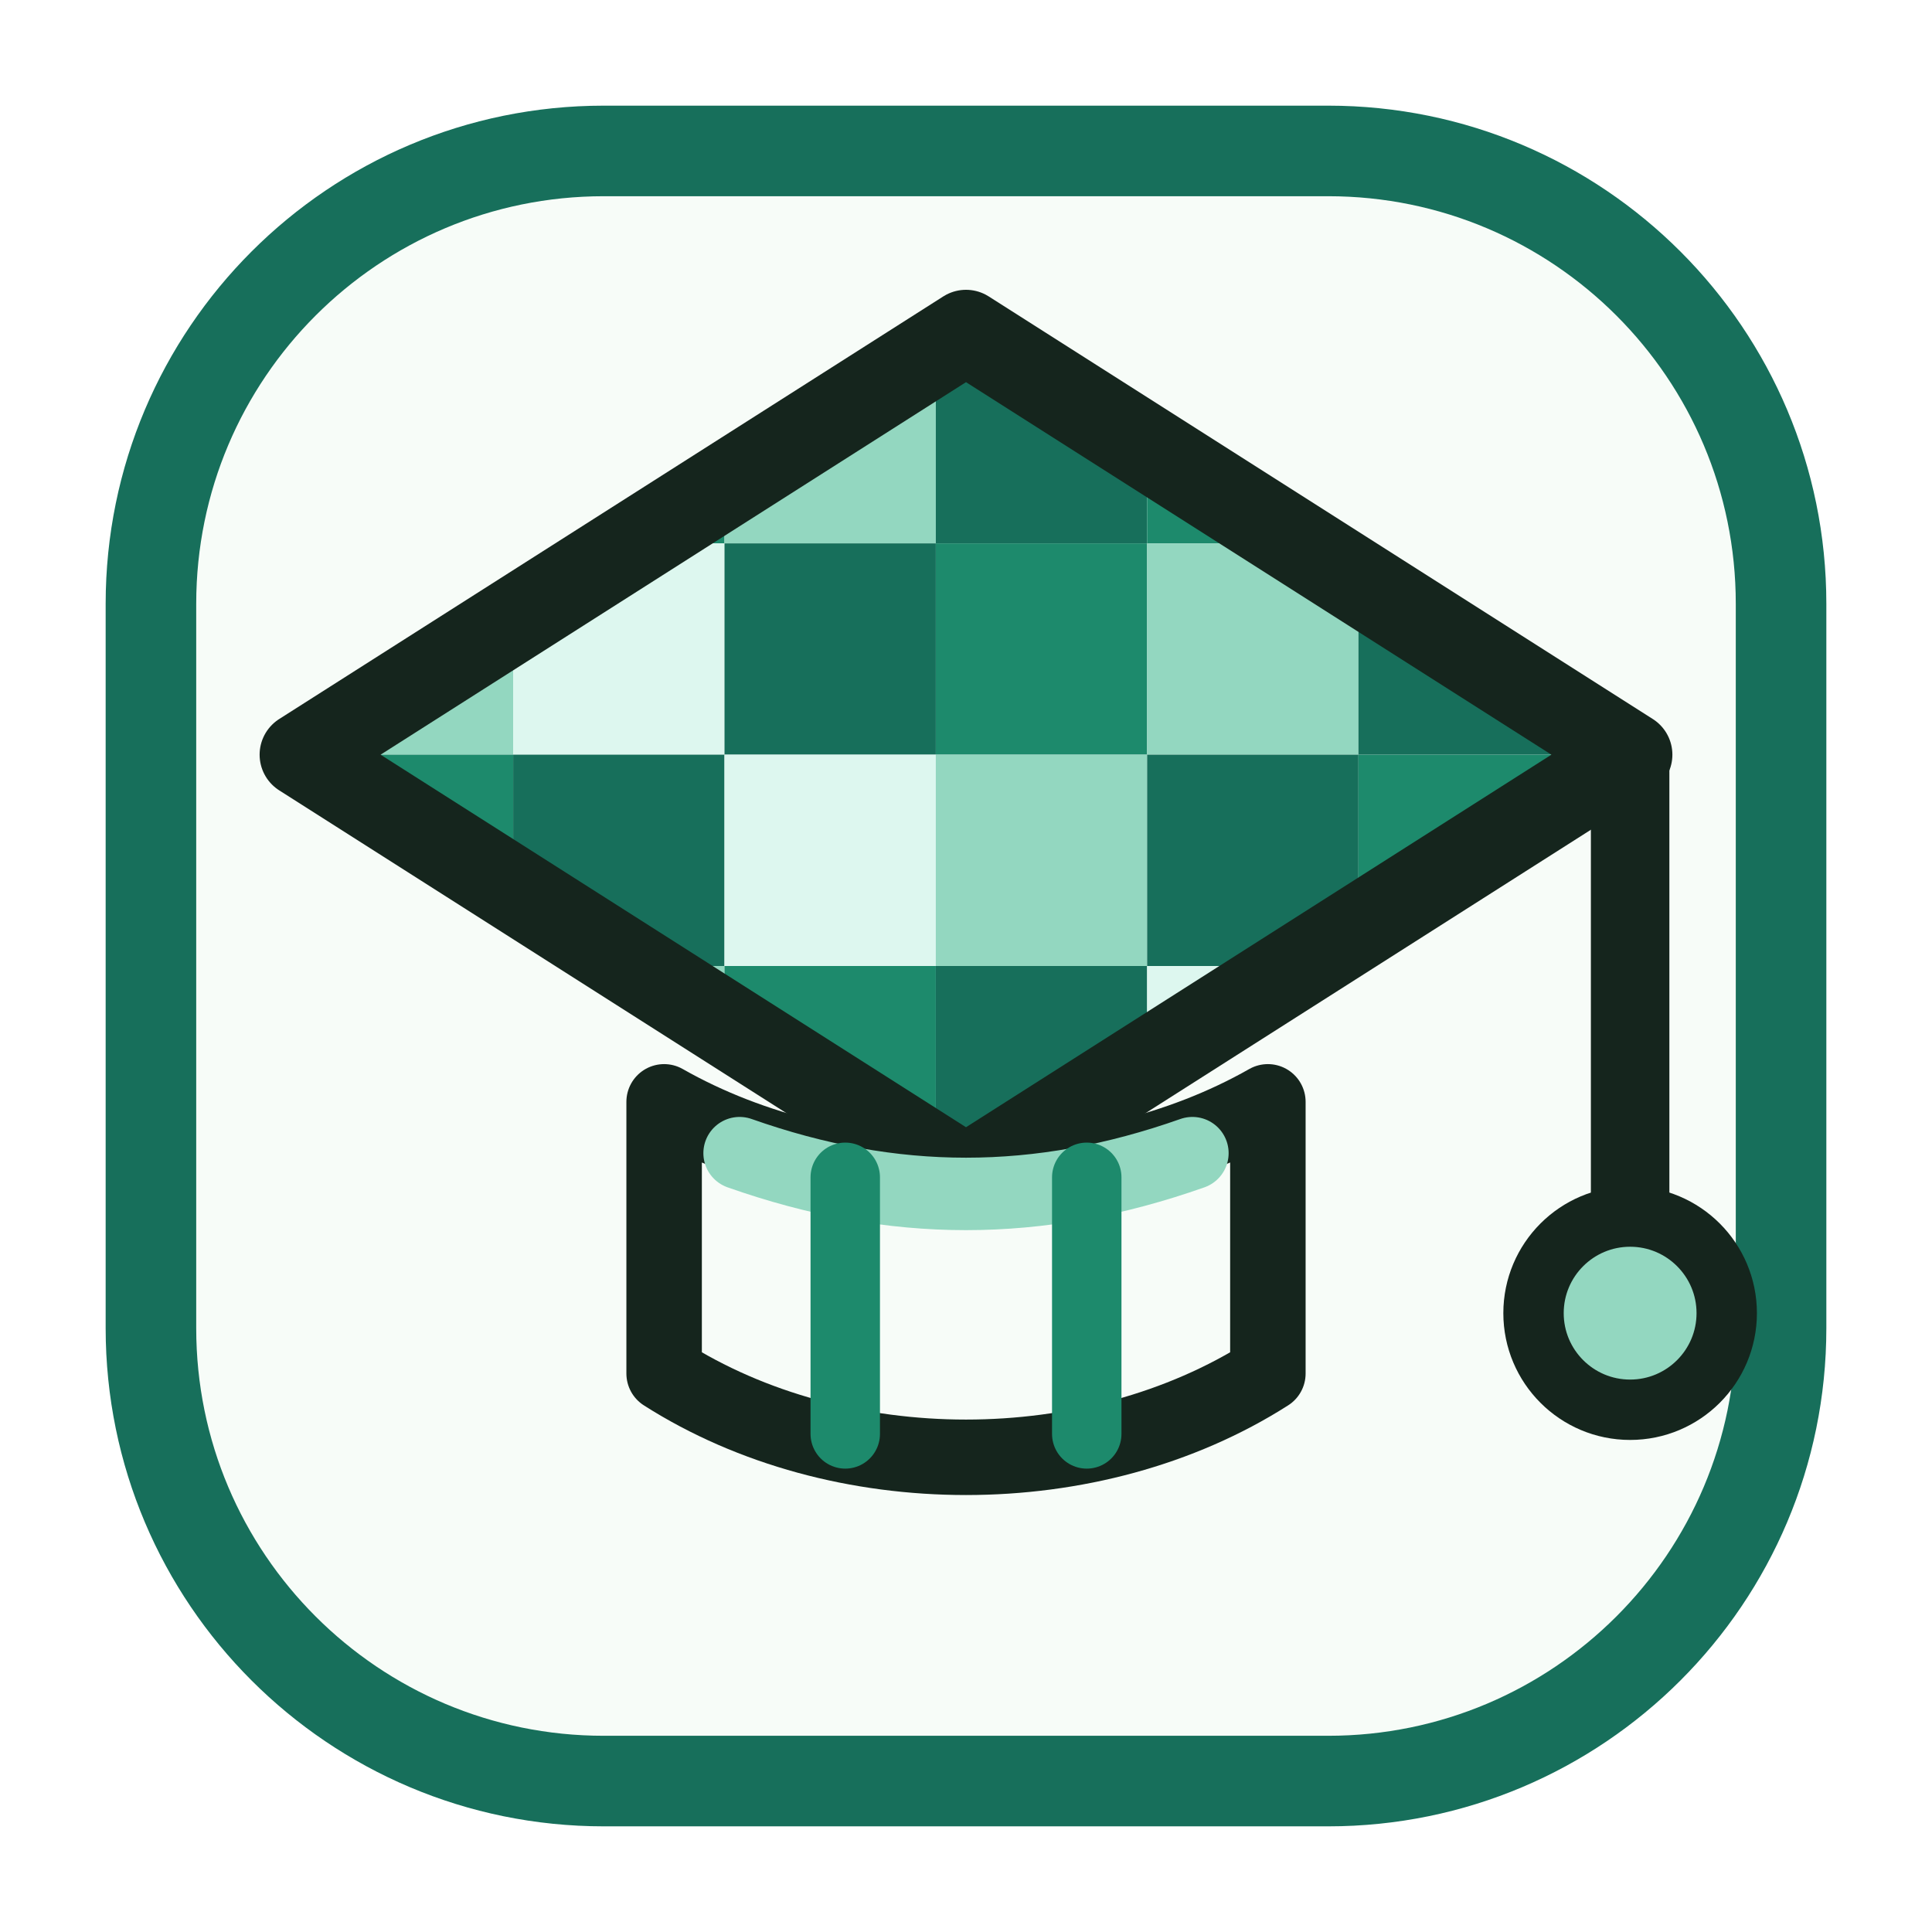
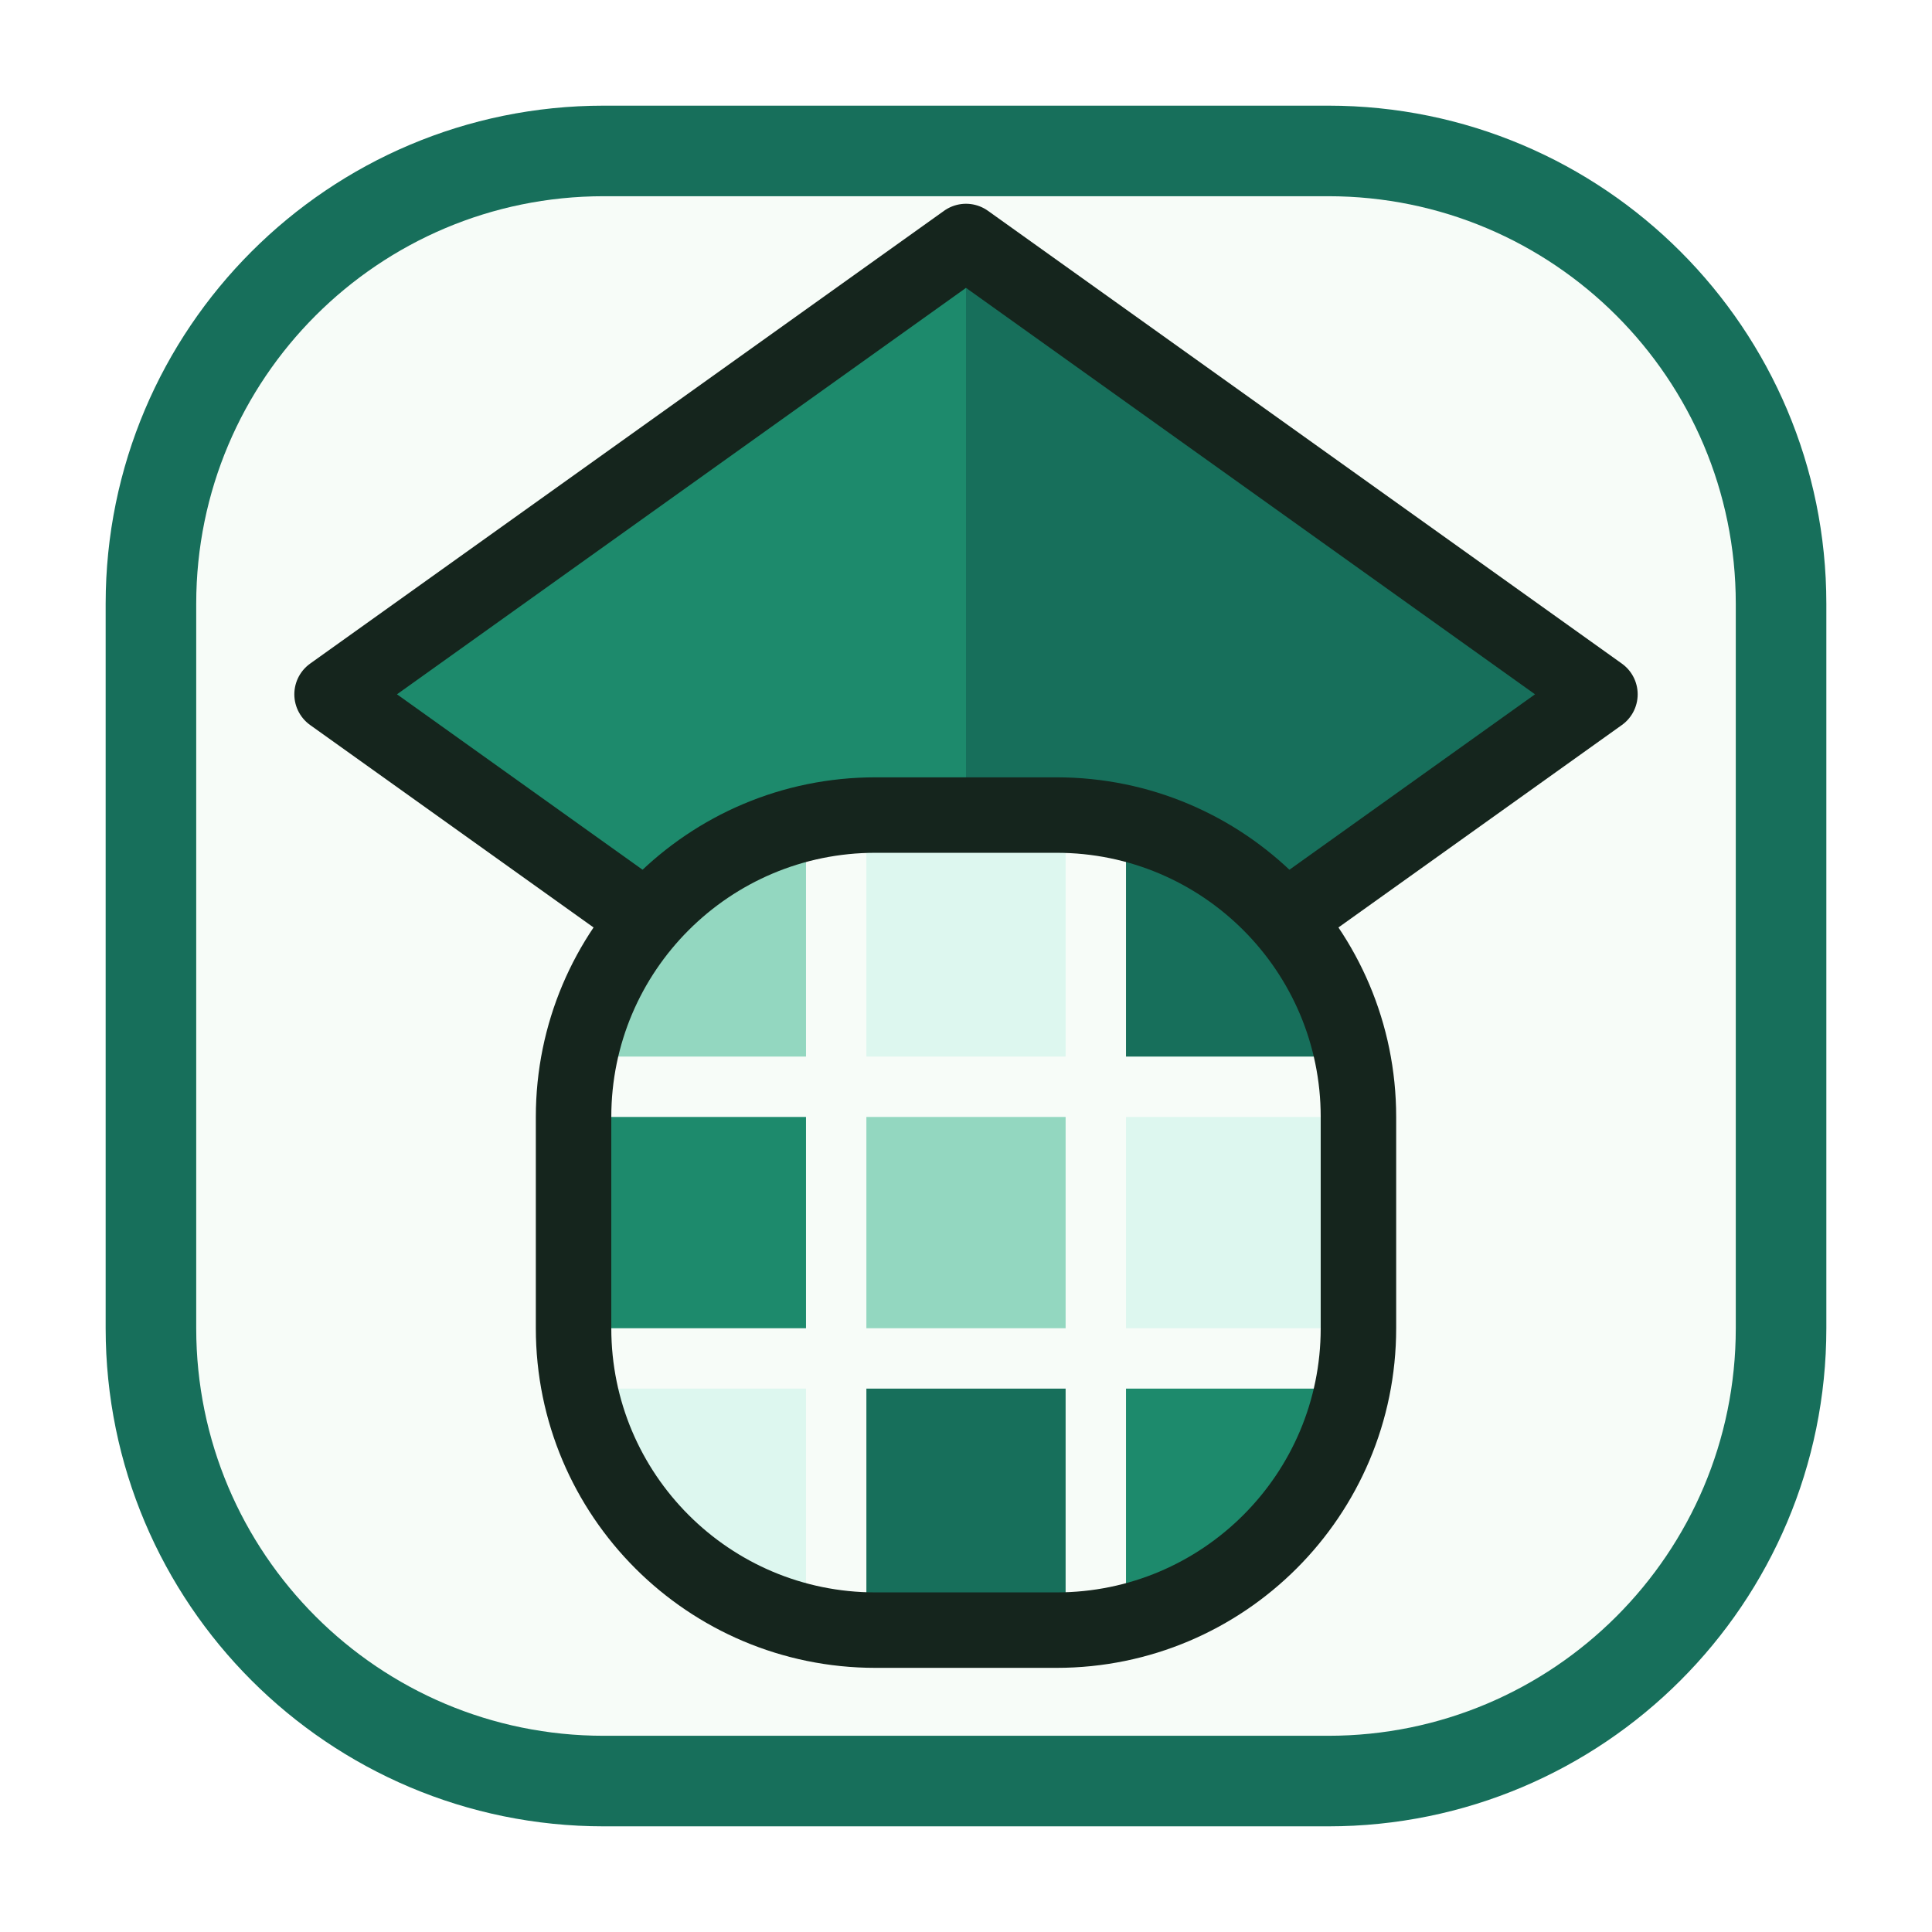
<svg xmlns="http://www.w3.org/2000/svg" width="64" height="64" viewBox="0 0 64 64" fill="none">
  <defs>
-     <clipPath id="cap-clip">
-       <path d="M10 25L32 11L54 25L32 39L10 25Z" />
+     <clipPath id="rounded-tensor">
+       <rect x="19" y="27" width="26" height="27" rx="10" />
    </clipPath>
  </defs>
  <rect x="5" y="5" width="54" height="54" rx="15" fill="#F7FCF8" />
  <rect x="5" y="5" width="54" height="54" rx="15" stroke="#176F5B" stroke-width="3" />
-   <g clip-path="url(#cap-clip)">
-     <rect x="10" y="11" width="44" height="28" fill="#DDF7EF" />
-     <path d="M10 18H54M10 25H54M10 32H54M17 11V39M24 11V39M31 11V39M38 11V39M45 11V39M52 11V39" stroke="#F7FCF8" stroke-width="2.2" />
-     <rect x="10" y="11" width="7" height="7" fill="#176F5B" />
-     <rect x="17" y="11" width="7" height="7" fill="#1D8A6C" />
-     <rect x="24" y="11" width="7" height="7" fill="#93D7C0" />
-     <rect x="31" y="11" width="7" height="7" fill="#176F5B" />
-     <rect x="38" y="11" width="7" height="7" fill="#1D8A6C" />
-     <rect x="45" y="11" width="9" height="7" fill="#93D7C0" />
-     <rect x="10" y="18" width="7" height="7" fill="#93D7C0" />
-     <rect x="17" y="18" width="7" height="7" fill="#DDF7EF" />
-     <rect x="24" y="18" width="7" height="7" fill="#176F5B" />
-     <rect x="31" y="18" width="7" height="7" fill="#1D8A6C" />
-     <rect x="38" y="18" width="7" height="7" fill="#93D7C0" />
-     <rect x="45" y="18" width="9" height="7" fill="#176F5B" />
-     <rect x="10" y="25" width="7" height="7" fill="#1D8A6C" />
-     <rect x="17" y="25" width="7" height="7" fill="#176F5B" />
-     <rect x="24" y="25" width="7" height="7" fill="#DDF7EF" />
-     <rect x="31" y="25" width="7" height="7" fill="#93D7C0" />
-     <rect x="38" y="25" width="7" height="7" fill="#176F5B" />
-     <rect x="45" y="25" width="9" height="7" fill="#1D8A6C" />
-     <rect x="10" y="32" width="7" height="7" fill="#DDF7EF" />
-     <rect x="17" y="32" width="7" height="7" fill="#93D7C0" />
-     <rect x="24" y="32" width="7" height="7" fill="#1D8A6C" />
-     <rect x="31" y="32" width="7" height="7" fill="#176F5B" />
-     <rect x="38" y="32" width="7" height="7" fill="#DDF7EF" />
-     <rect x="45" y="32" width="9" height="7" fill="#93D7C0" />
+   <path d="M11 23L32 8L53 23L32 38L11 23Z" fill="#1D8A6C" />
+   <path d="M32 8L53 23L32 38V8Z" fill="#176F5B" />
+   <path d="M11 23L32 8L53 23L32 38L11 23Z" stroke="#15251D" stroke-width="2.5" stroke-linejoin="round" />
+   <g clip-path="url(#rounded-tensor)">
+     <rect x="19" y="27" width="26" height="27" fill="#DDF7EF" />
+     <rect x="19" y="27" width="8.7" height="9" fill="#93D7C0" />
+     <rect x="27.7" y="27" width="8.6" height="9" fill="#DDF7EF" />
+     <rect x="36.3" y="27" width="8.7" height="9" fill="#176F5B" />
+     <rect x="19" y="36" width="8.7" height="9" fill="#1D8A6C" />
+     <rect x="27.7" y="36" width="8.6" height="9" fill="#93D7C0" />
+     <rect x="36.3" y="36" width="8.7" height="9" fill="#DDF7EF" />
+     <rect x="19" y="45" width="8.7" height="9" fill="#DDF7EF" />
+     <rect x="27.7" y="45" width="8.6" height="9" fill="#176F5B" />
+     <rect x="36.3" y="45" width="8.7" height="9" fill="#1D8A6C" />
+     <path d="M27.7 27V54M36.3 27V54M19 36H45M19 45H45" stroke="#F7FCF8" stroke-width="2" />
  </g>
-   <path d="M10 25L32 11L54 25L32 39L10 25Z" stroke="#15251D" stroke-width="2.8" stroke-linejoin="round" />
-   <path d="M22 36.5C27.8 39.8 36.2 39.8 42 36.5V45.5C36.2 49.2 27.8 49.2 22 45.5V36.5Z" fill="#F7FCF8" stroke="#15251D" stroke-width="2.5" stroke-linejoin="round" />
-   <path d="M24.5 38.2C29.6 40 34.4 40 39.5 38.2" stroke="#93D7C0" stroke-width="2.4" stroke-linecap="round" />
-   <path d="M28 39V47.5M36 39V47.5" stroke="#1D8A6C" stroke-width="2.3" stroke-linecap="round" />
-   <path d="M54 25V40" stroke="#15251D" stroke-width="2.6" stroke-linecap="round" />
-   <circle cx="54" cy="43.5" r="3.2" fill="#93D7C0" stroke="#15251D" stroke-width="2" />
+   <rect x="19" y="27" width="26" height="27" rx="10" stroke="#15251D" stroke-width="2.5" />
</svg>
